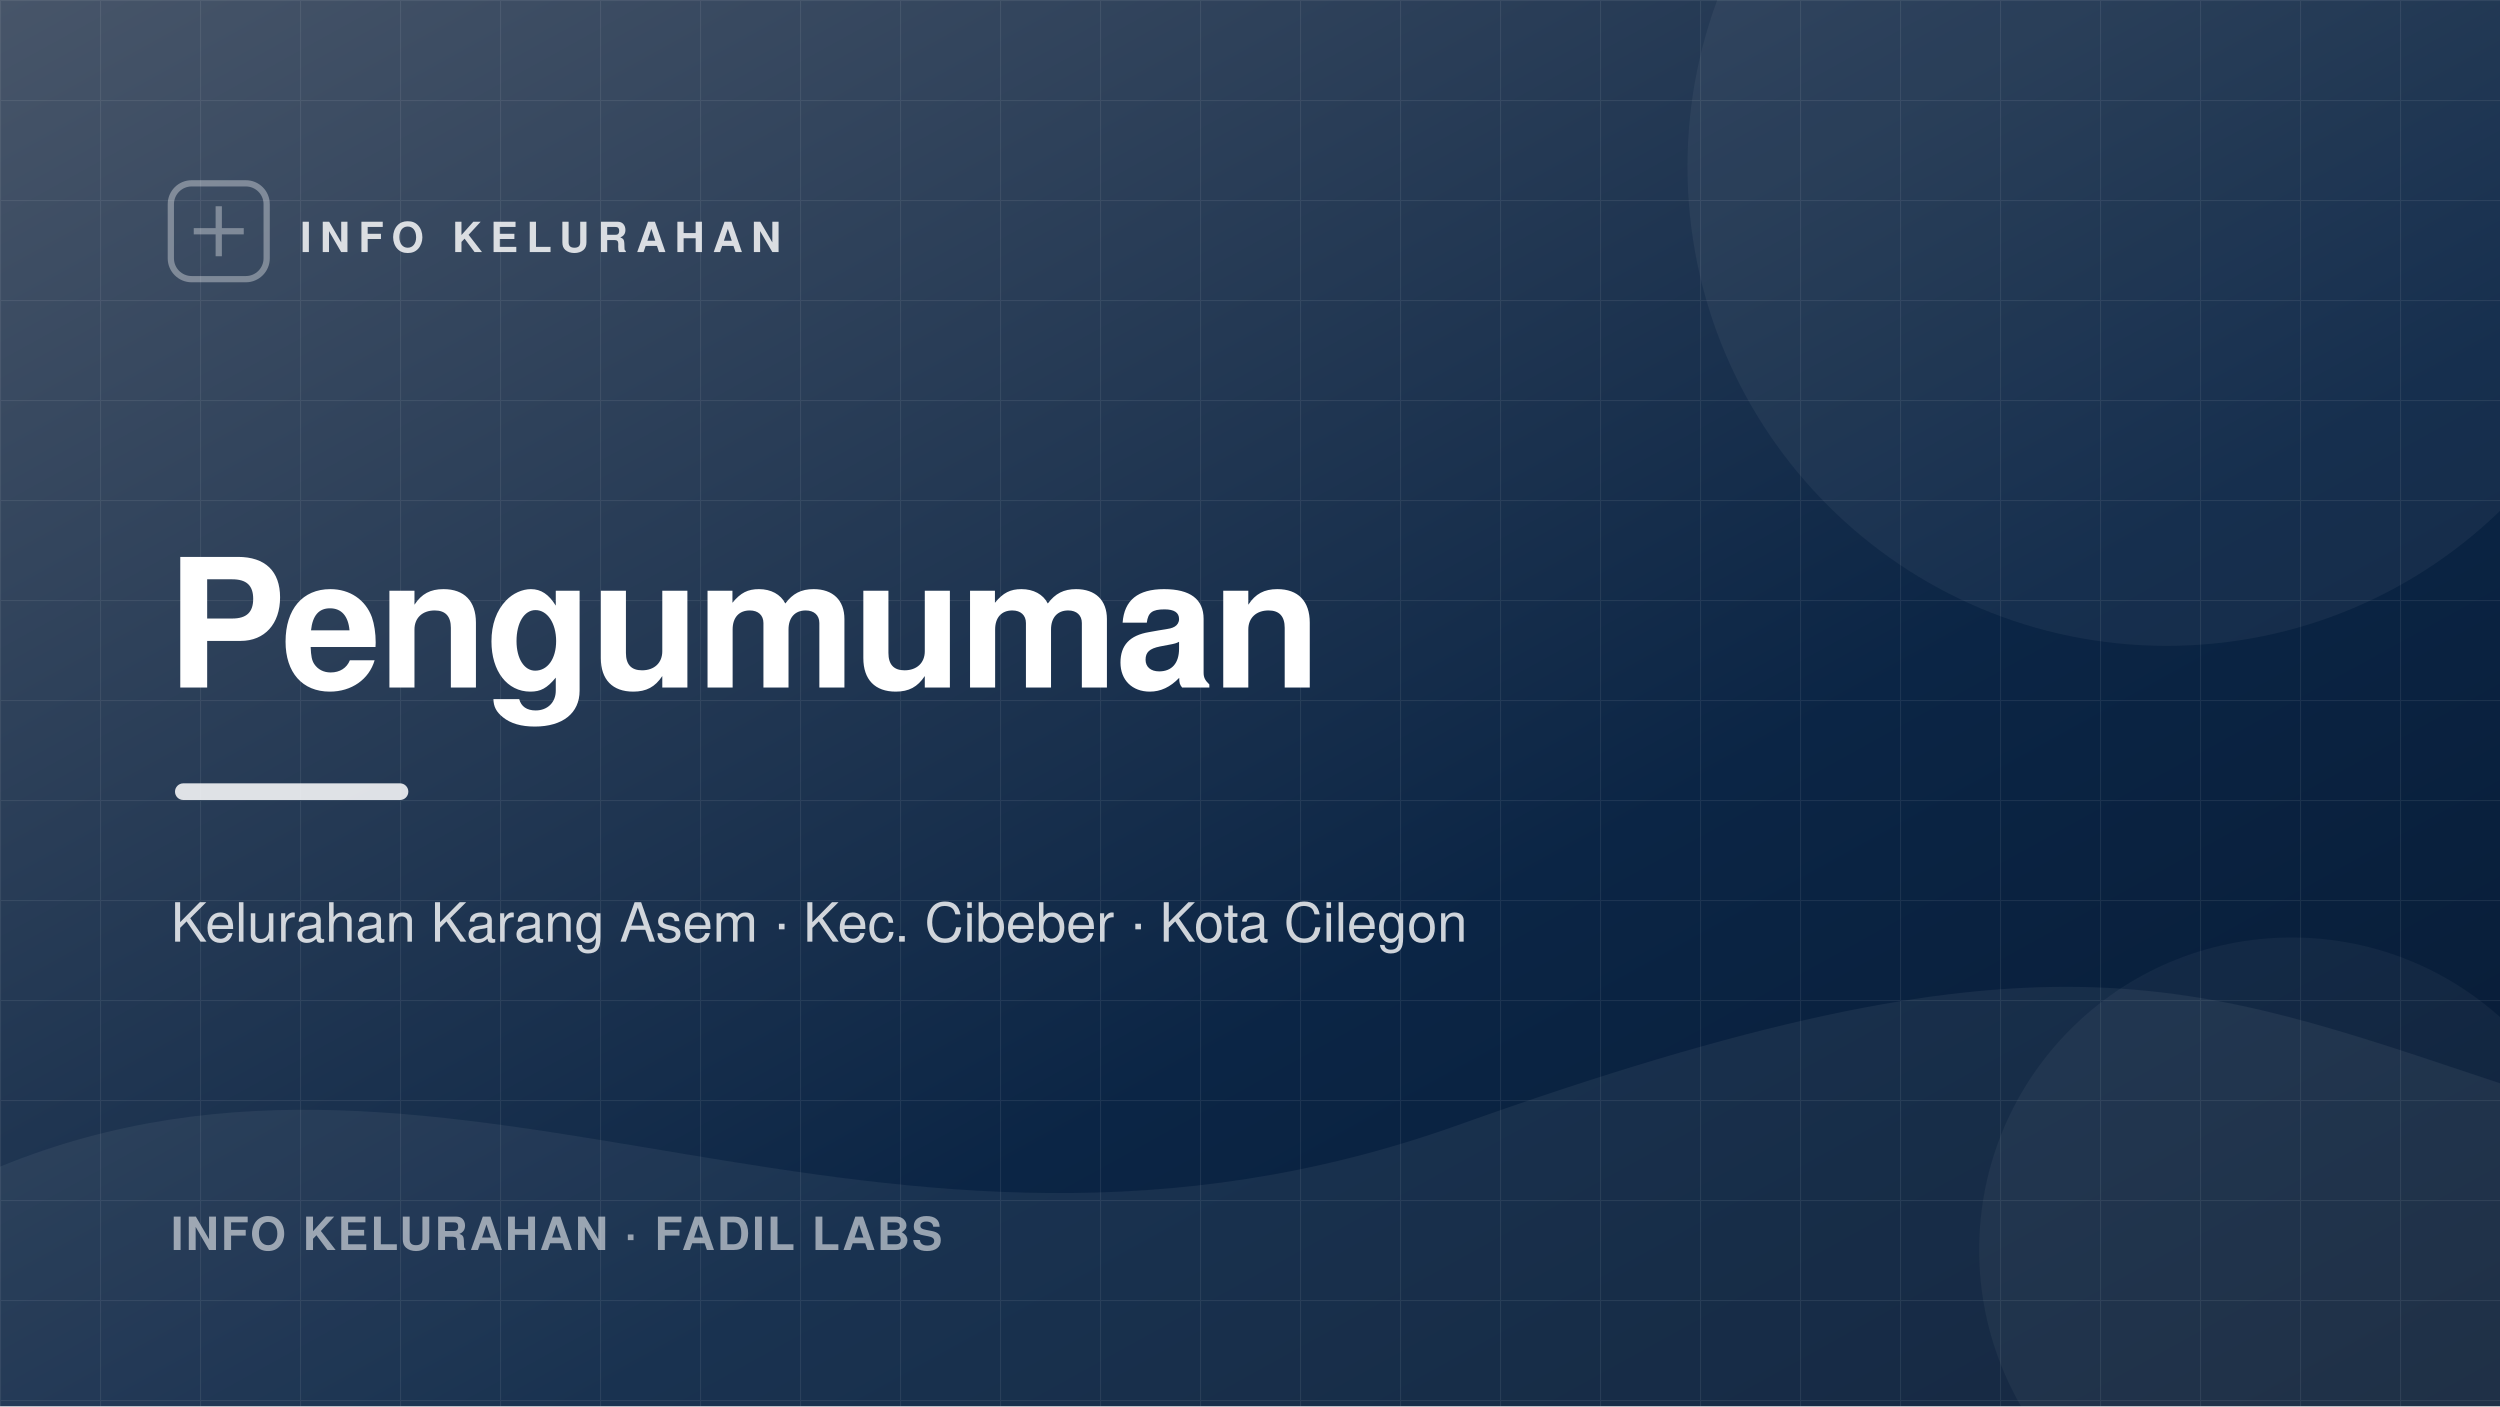
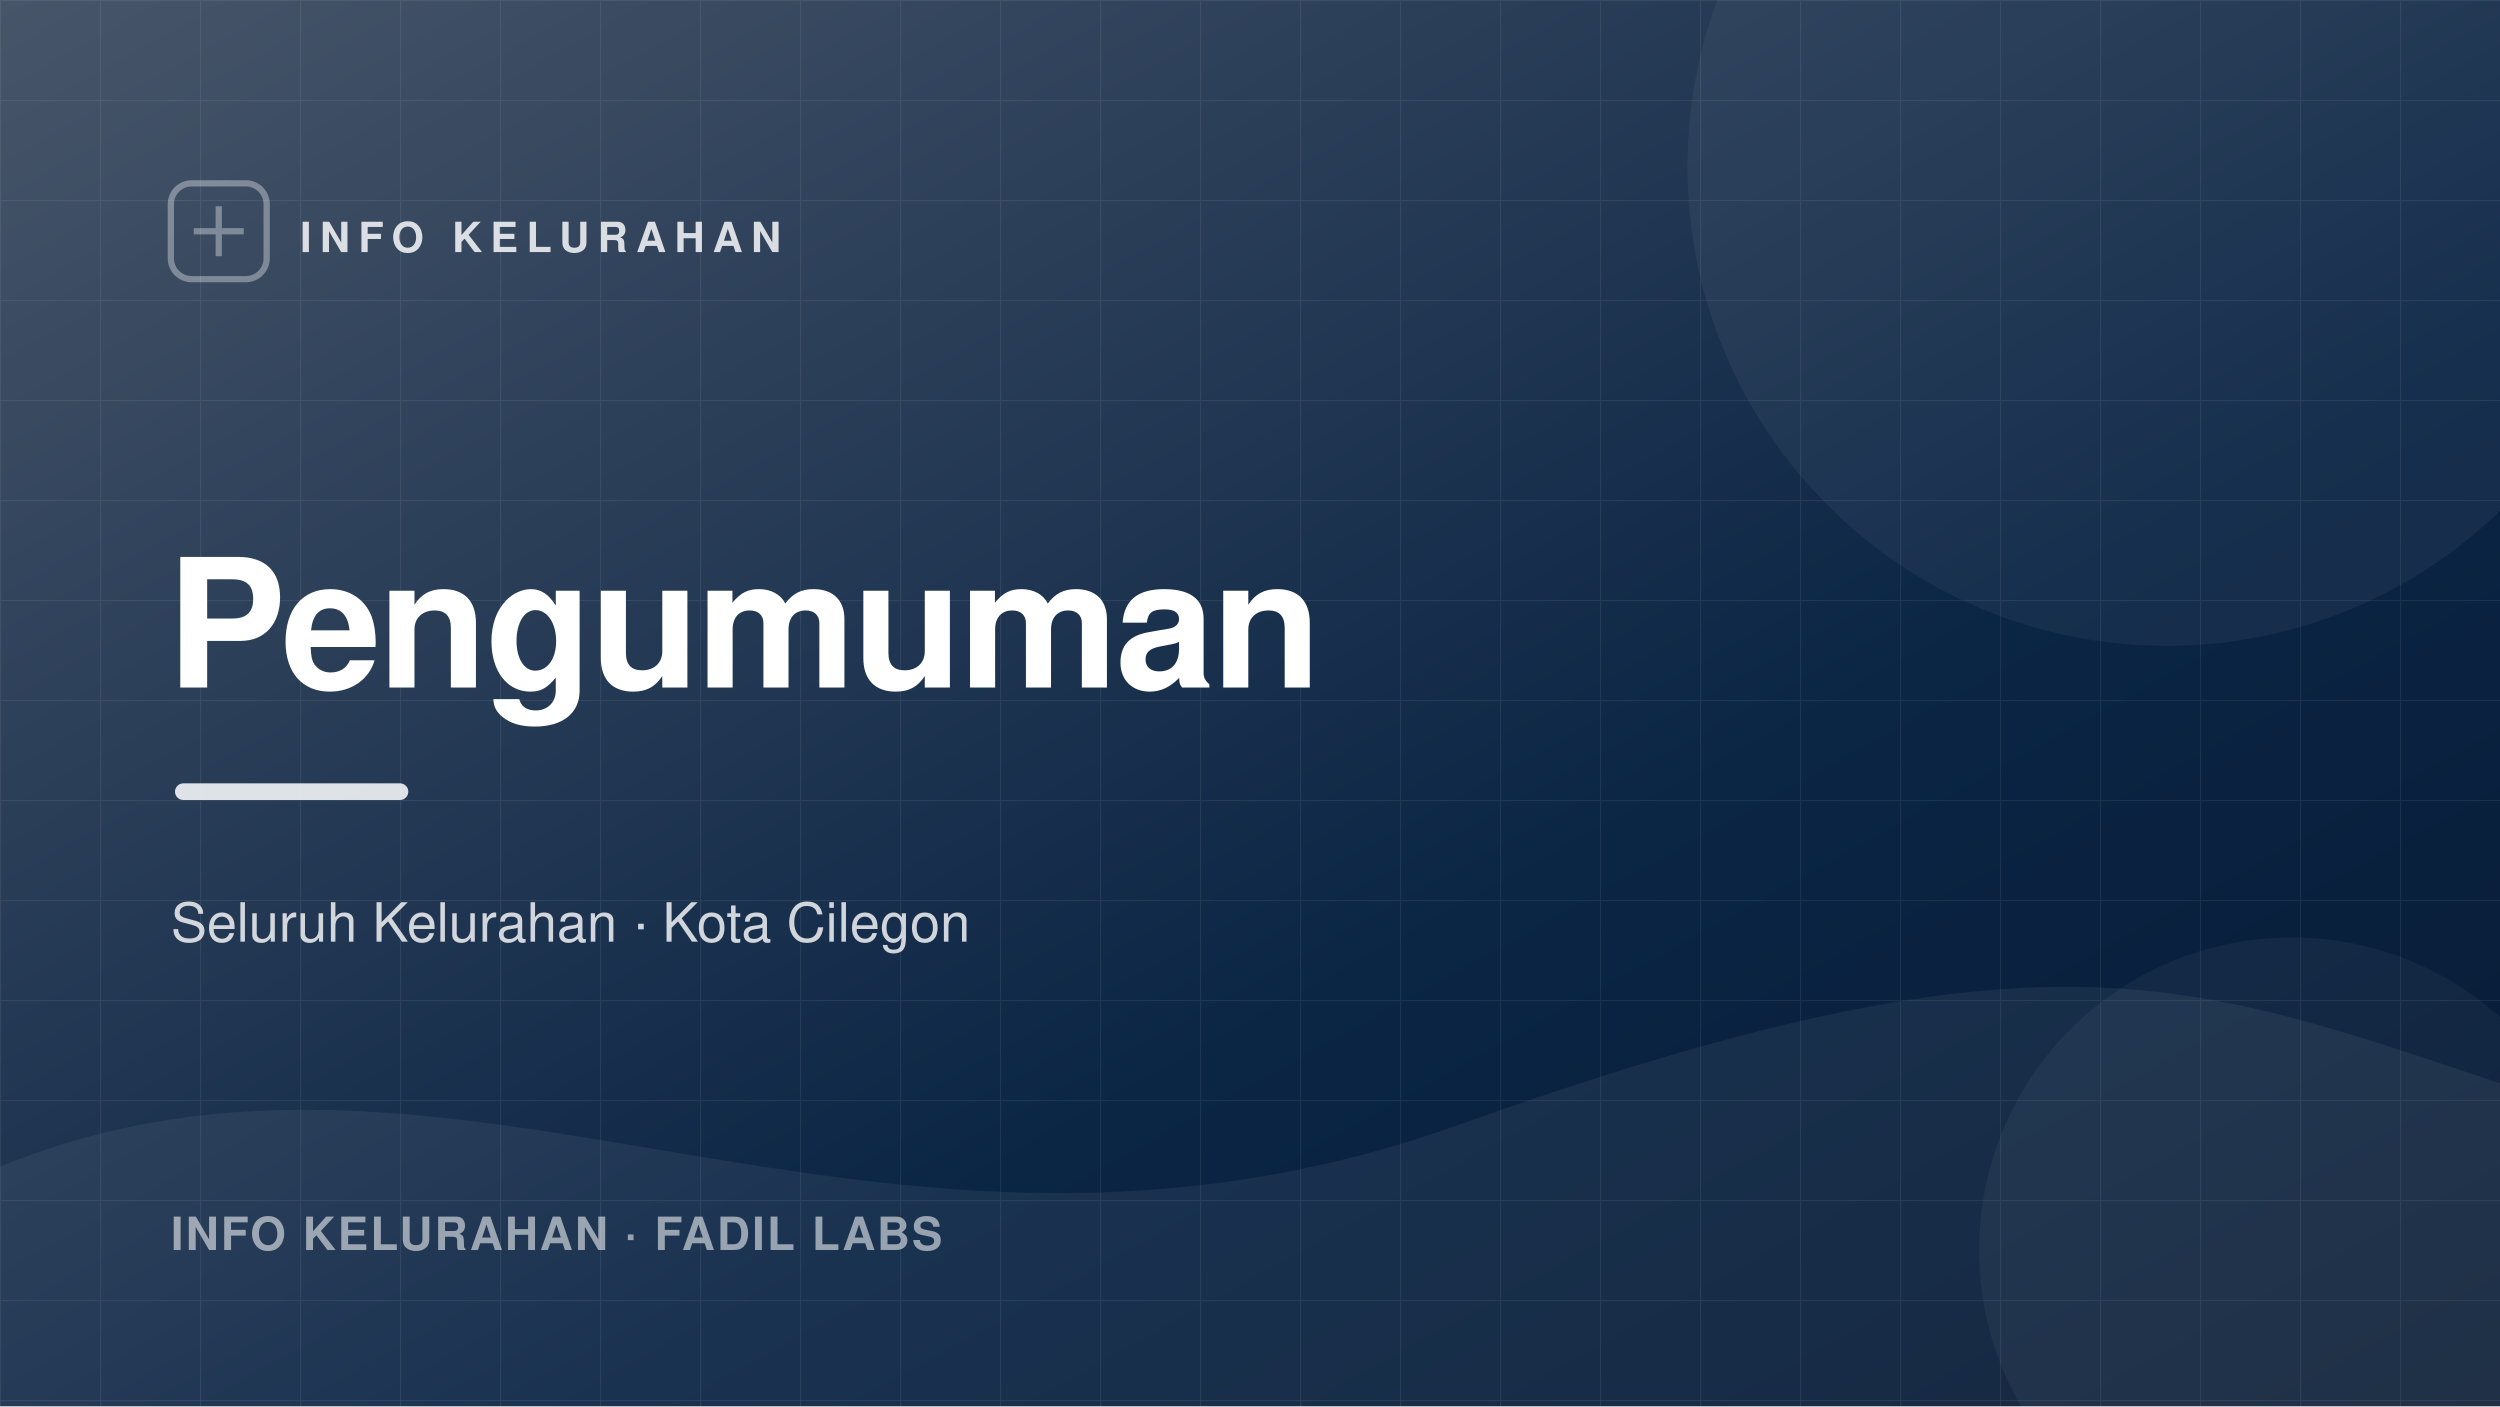
<svg xmlns="http://www.w3.org/2000/svg" width="1200" height="675" viewBox="0 0 1200 675" role="img" aria-label="Sampul Pengumuman">
  <defs>
    <linearGradient id="g" x1="0" y1="0" x2="1" y2="1">
      <stop offset="0" stop-color="#475569" />
      <stop offset="0.62" stop-color="#0b2545" />
      <stop offset="1" stop-color="#071a33" />
    </linearGradient>
    <pattern id="grid" width="48" height="48" patternUnits="userSpaceOnUse">
      <path d="M48 0H0V48" fill="none" stroke="#ffffff" stroke-opacity="0.075" stroke-width="1" />
    </pattern>
  </defs>
  <rect width="1200" height="675" fill="url(#g)" />
  <rect width="1200" height="675" fill="url(#grid)" />
  <circle cx="1040" cy="80" r="230" fill="#ffffff" opacity="0.05" />
  <circle cx="1100" cy="600" r="150" fill="#ffffff" opacity="0.04" />
  <path d="M0 560 C 220 470, 420 640, 700 540 S 1050 470, 1200 520 L1200 675 L0 675 Z" fill="#ffffff" opacity="0.06" />
  <g fill="none" stroke="#ffffff" stroke-opacity="0.35" stroke-width="3">
    <rect x="82" y="88" width="46" height="46" rx="10" />
    <path d="M93 111h24M105 99v24" />
  </g>
  <text x="144" y="121" font-family="'Plus Jakarta Sans', Helvetica, Arial, sans-serif" font-size="20" font-weight="700" letter-spacing="4" fill="#ffffff" fill-opacity="0.82">INFO KELURAHAN</text>
  <text x="80" y="330" font-family="'Plus Jakarta Sans', Helvetica, Arial, sans-serif" font-size="86" font-weight="800" letter-spacing="-1.5" fill="#ffffff">Pengumuman</text>
  <rect x="84" y="376" width="112" height="8" rx="4" fill="#ffffff" fill-opacity="0.85" />
-   <text x="82" y="452" font-family="'Plus Jakarta Sans', Helvetica, Arial, sans-serif" font-size="26" font-weight="500" fill="#ffffff" fill-opacity="0.8">Kelurahan Karang Asem · Kec. Cibeber · Kota Cilegon</text>
+   <text x="82" y="452" font-family="'Plus Jakarta Sans', Helvetica, Arial, sans-serif" font-size="26" font-weight="500" fill="#ffffff" fill-opacity="0.8">Seluruh Kelurahan · Kota Cilegon</text>
  <text x="82" y="600" font-family="'Plus Jakarta Sans', Helvetica, Arial, sans-serif" font-size="22" font-weight="700" letter-spacing="1" fill="#ffffff" fill-opacity="0.55">INFO KELURAHAN · FADIL LABS</text>
</svg>
